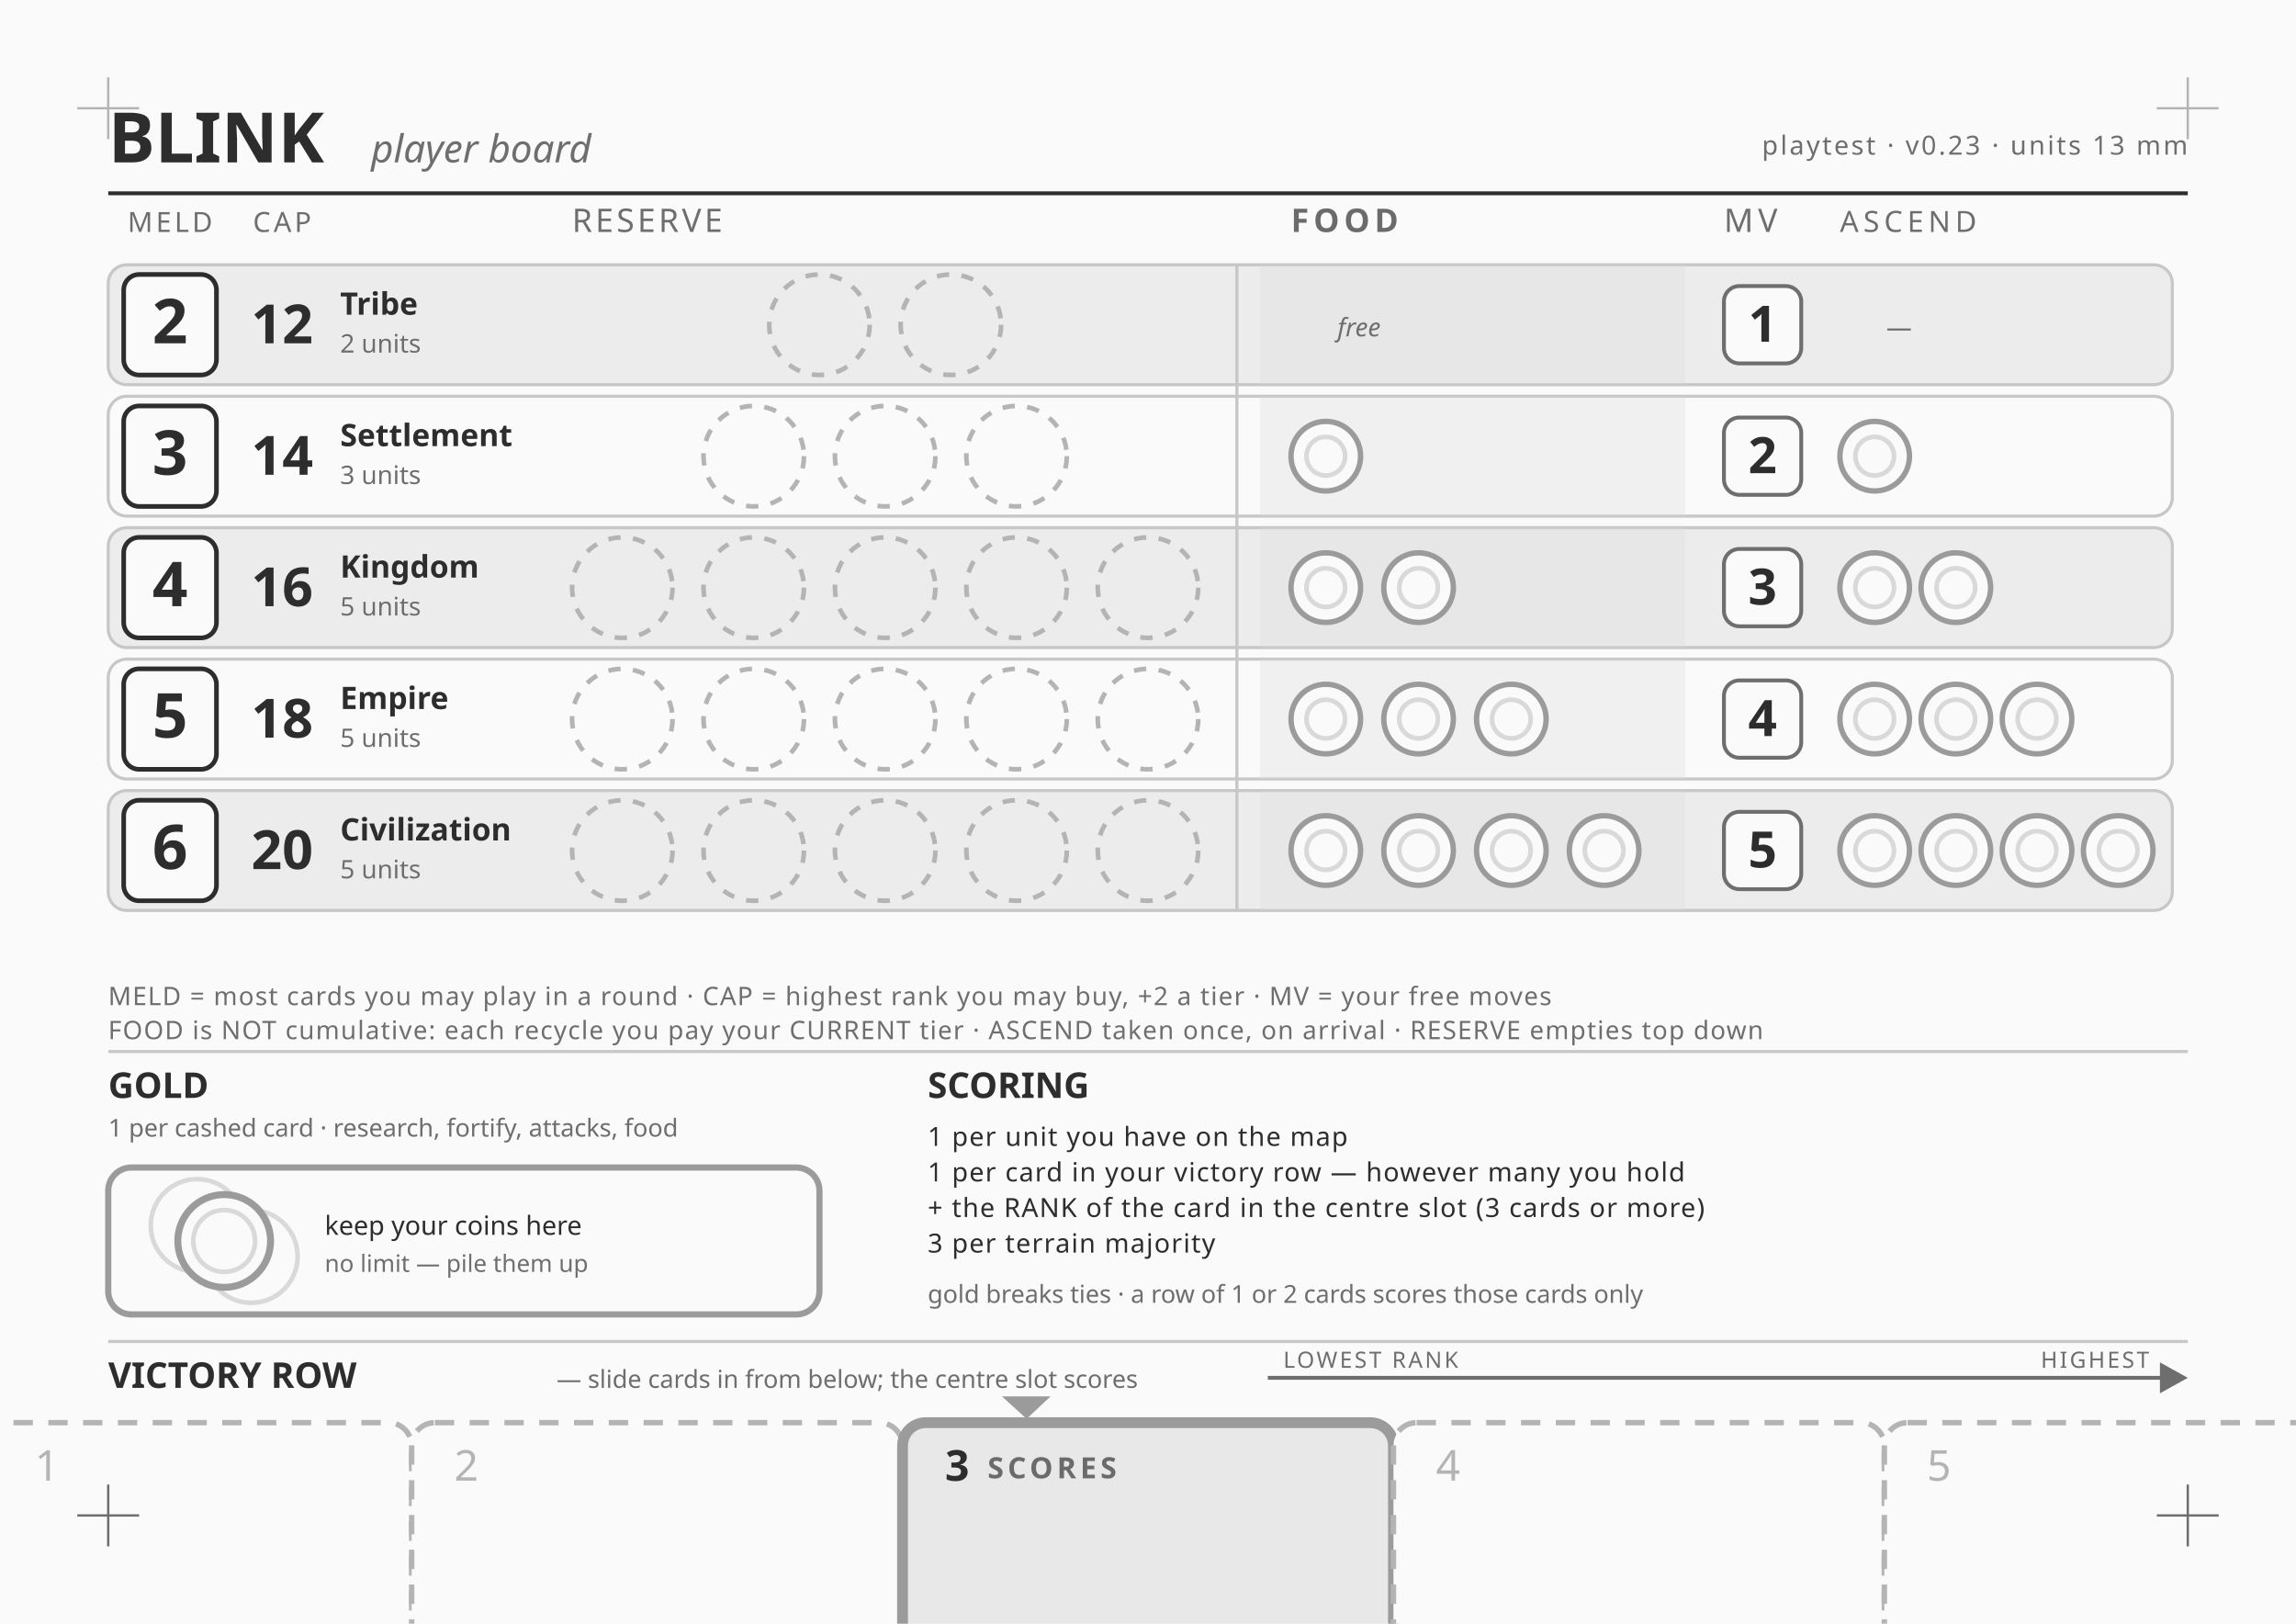
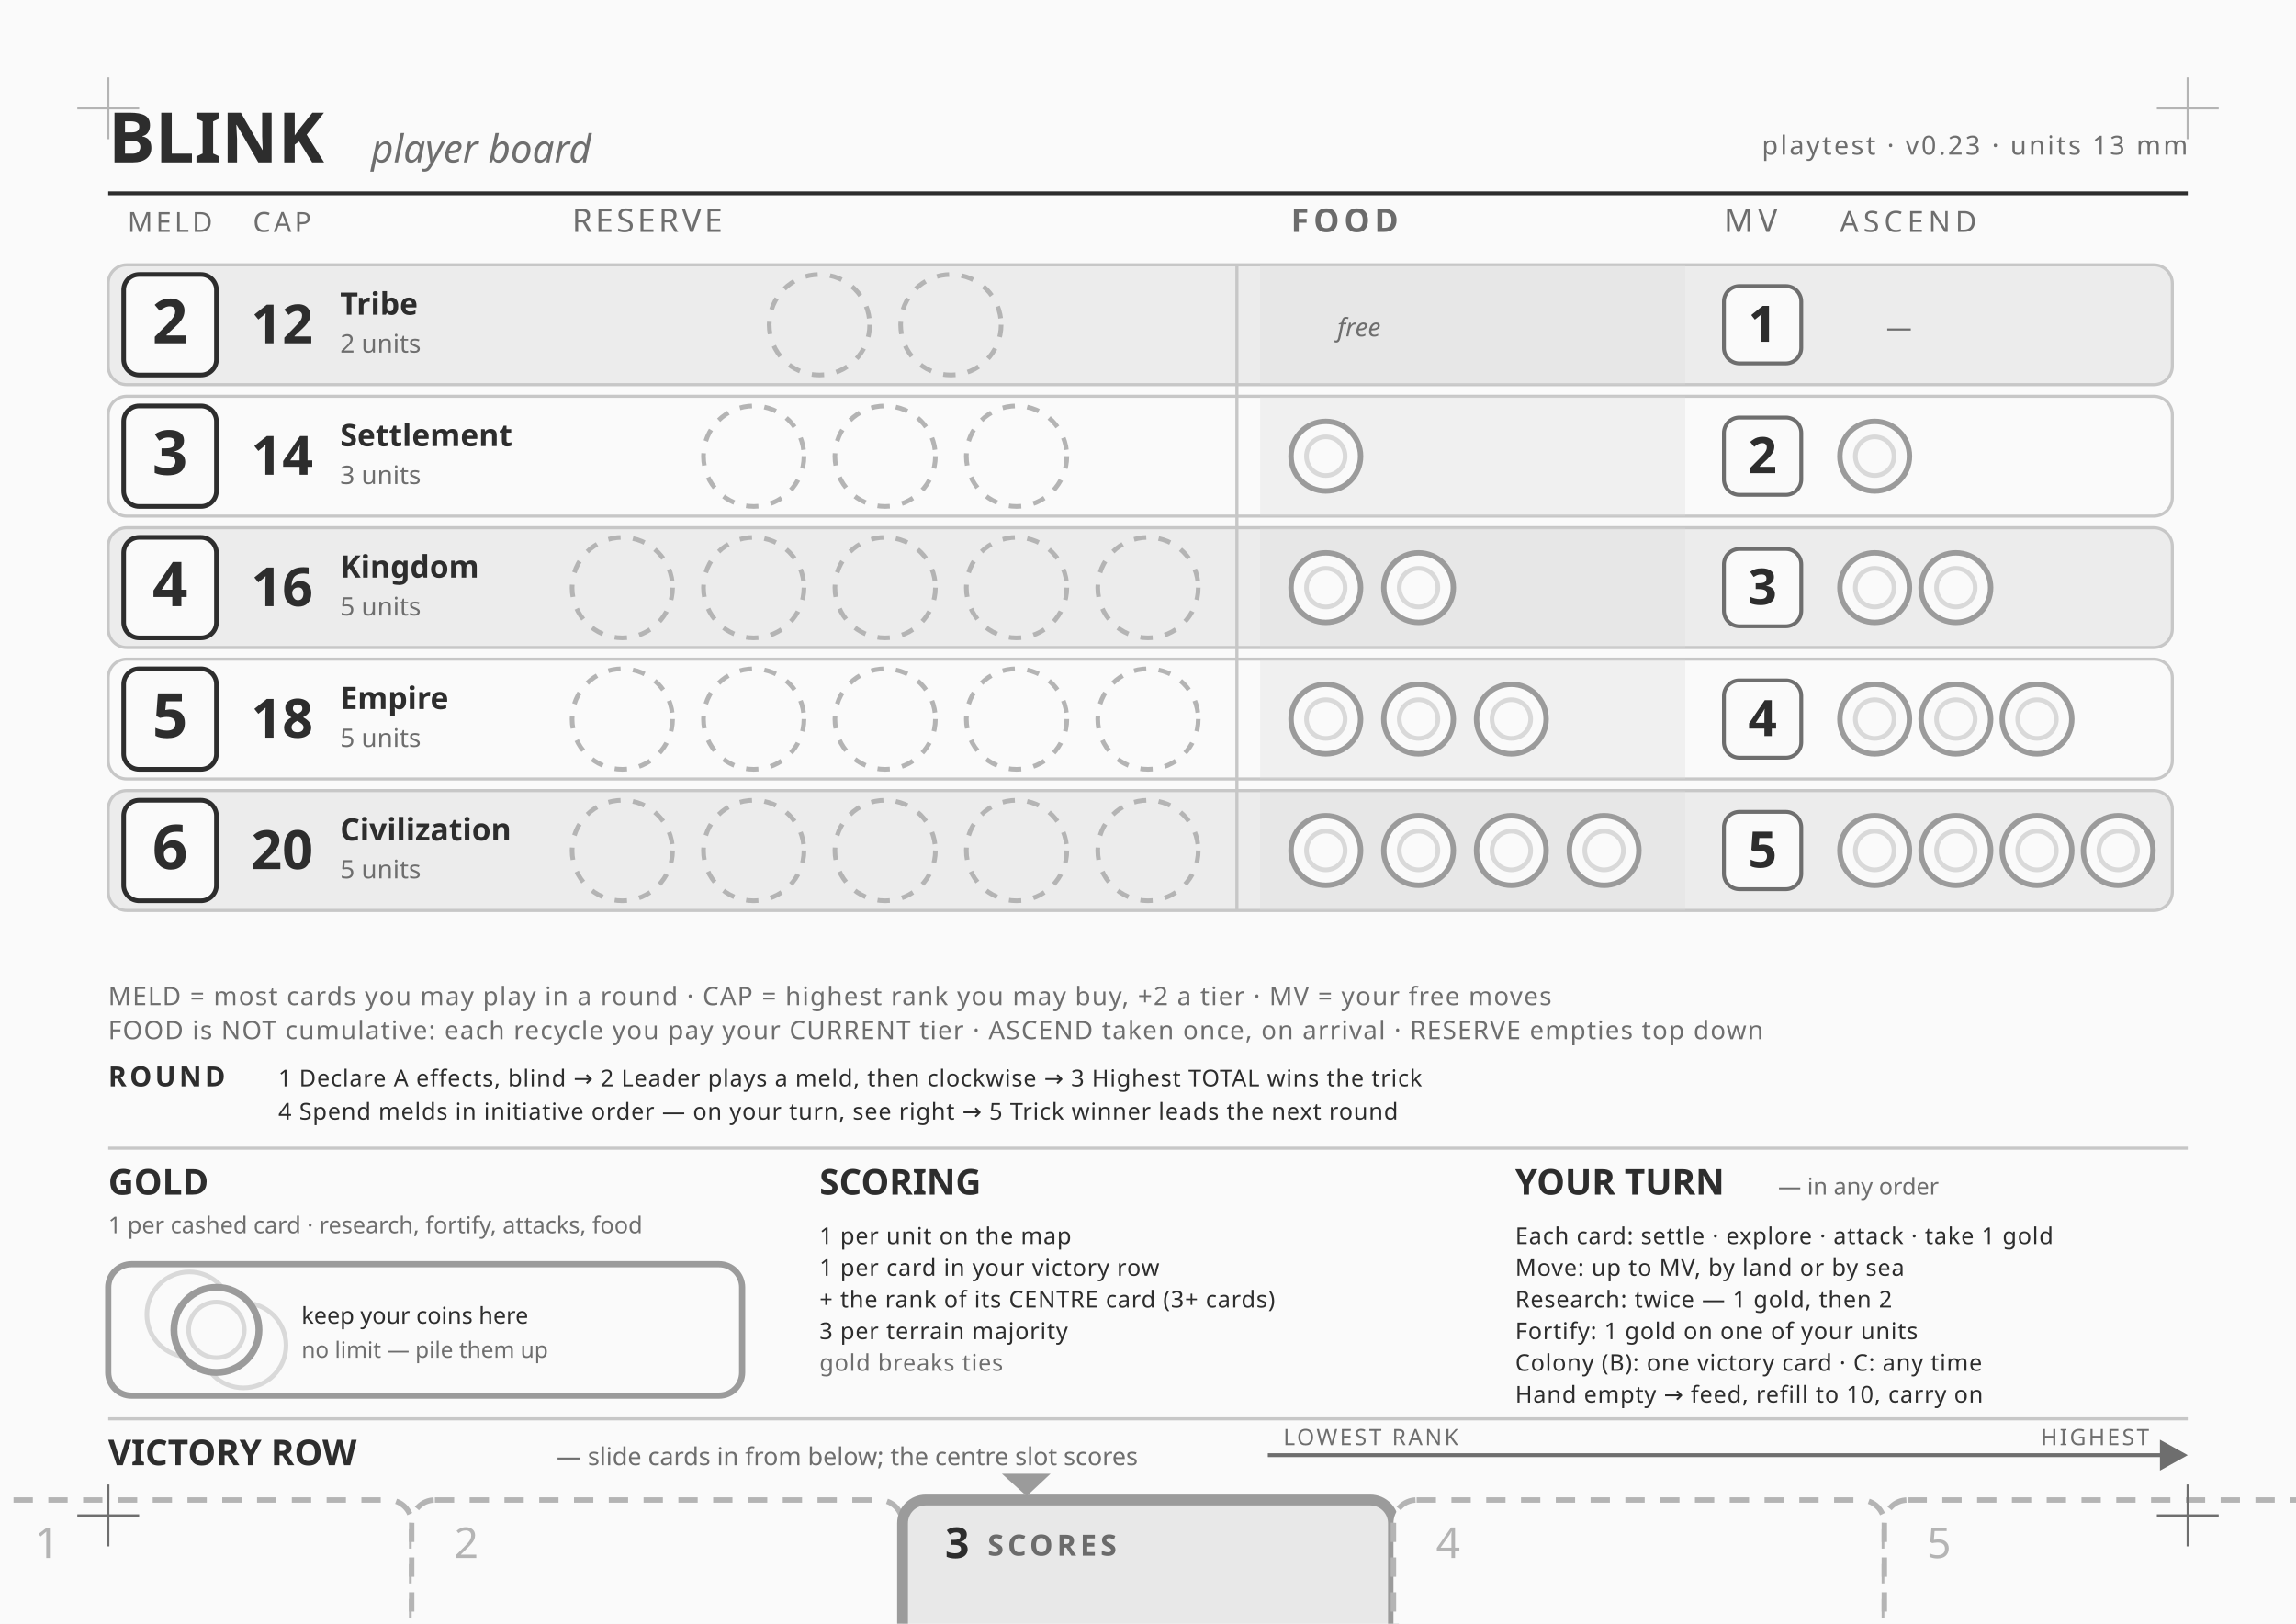
<svg xmlns="http://www.w3.org/2000/svg" width="297.0mm" height="210.0mm" viewBox="0 0 297.0 210.0">
  <defs>
    <pattern id="h-mountain" width="6" height="6" patternUnits="userSpaceOnUse">
      <rect width="6" height="6" fill="#fff" />
      <path d="M0 6 L6 0 M-1 1 L1 -1 M5 7 L7 5 M0 0 L6 6 M-1 5 L1 7 M5 -1 L7 1" stroke="#000" stroke-width=".55" />
    </pattern>
    <pattern id="h-forest" width="5" height="5" patternUnits="userSpaceOnUse">
      <rect width="5" height="5" fill="#fff" />
      <path d="M0 5 L5 0 M-1 1 L1 -1 M4 6 L6 4" stroke="#000" stroke-width=".6" />
    </pattern>
    <pattern id="h-plains" width="7" height="7" patternUnits="userSpaceOnUse">
      <rect width="7" height="7" fill="#fff" />
      <circle cx="1.6" cy="1.6" r=".65" fill="#000" />
      <circle cx="5.1" cy="5.1" r=".65" fill="#000" />
    </pattern>
    <pattern id="h-ocean" width="8" height="6" patternUnits="userSpaceOnUse">
      <rect width="8" height="6" fill="#fff" />
      <path d="M0 3 q2 -2.2 4 0 t4 0" fill="none" stroke="#000" stroke-width=".6" />
    </pattern>
  </defs>
  <rect x="0" y="0" width="297.0" height="210.0" fill="#FAFAFA" />
  <path d="M10.0 14.0 h8 M14.0 10.0 v8" stroke="#B4B4B4" stroke-width="0.3" />
  <path d="M279.0 14.0 h8 M283.0 10.0 v8" stroke="#B4B4B4" stroke-width="0.3" />
  <path d="M10.0 196.0 h8 M14.0 192.0 v8" stroke="#B4B4B4" stroke-width="0.3" />
  <path d="M279.0 196.0 h8 M283.0 192.0 v8" stroke="#B4B4B4" stroke-width="0.3" />
  <text x="14.00" y="21.00" font-family="IBM Plex Sans" font-size="9" fill="#2D2D2D" text-anchor="start" font-weight="600" letter-spacing="0" style="">BLINK</text>
  <text x="48.00" y="21.00" font-family="IBM Plex Sans" font-size="5" fill="#6E6E6E" text-anchor="start" font-weight="400" letter-spacing="0" style="font-style:italic">player board</text>
  <text x="283.00" y="20.00" font-family="IBM Plex Mono" font-size="3.4" fill="#6E6E6E" text-anchor="end" font-weight="400" letter-spacing="0.3" style="">playtest · v0.23 · units 13 mm</text>
  <line x1="14.0" y1="25.0" x2="283.0" y2="25.0" stroke="#2D2D2D" stroke-width="0.5" />
  <text x="22.00" y="30.00" font-family="IBM Plex Mono" font-size="3.6" fill="#6E6E6E" text-anchor="middle" font-weight="400" letter-spacing="0.4" style="">MELD</text>
  <text x="36.50" y="30.00" font-family="IBM Plex Mono" font-size="3.6" fill="#6E6E6E" text-anchor="middle" font-weight="400" letter-spacing="0.4" style="">CAP</text>
  <text x="74.00" y="30.00" font-family="IBM Plex Mono" font-size="4.2" fill="#6E6E6E" text-anchor="start" font-weight="400" letter-spacing="0.4" style="">RESERVE</text>
  <text x="167.00" y="30.00" font-family="IBM Plex Mono" font-size="4.2" fill="#6B6B6B" text-anchor="start" font-weight="600" letter-spacing="0.6" style="">FOOD</text>
  <text x="223.00" y="30.00" font-family="IBM Plex Mono" font-size="4.2" fill="#6E6E6E" text-anchor="start" font-weight="400" letter-spacing="0.6" style="">MV</text>
  <text x="238.00" y="30.00" font-family="IBM Plex Mono" font-size="3.8" fill="#6E6E6E" text-anchor="start" font-weight="400" letter-spacing="0.6" style="">ASCEND</text>
  <rect x="14.0" y="34.25" width="267.0" height="15.5" rx="2.4" fill="#ECECEC" stroke="#C7C7C7" stroke-width="0.4" />
  <rect x="163.0" y="34.25" width="55.0" height="15.5" fill="#D9D9D9" fill-opacity="0.3" />
  <rect x="16.0" y="35.5" width="12" height="13.0" rx="2" fill="#FAFAFA" stroke="#2D2D2D" stroke-width="0.6" />
  <text x="22.00" y="44.40" font-family="IBM Plex Sans" font-size="8" fill="#2D2D2D" text-anchor="middle" font-weight="600" letter-spacing="0" style="">2</text>
  <text x="36.50" y="44.40" font-family="IBM Plex Sans" font-size="7" fill="#2D2D2D" text-anchor="middle" font-weight="600" letter-spacing="0" style="">12</text>
  <text x="44.00" y="40.70" font-family="IBM Plex Sans" font-size="4.0" fill="#2D2D2D" text-anchor="start" font-weight="600" letter-spacing="0" style="">Tribe</text>
  <text x="44.00" y="45.60" font-family="IBM Plex Mono" font-size="3.3" fill="#6E6E6E" text-anchor="start" font-weight="400" letter-spacing="0" style="">2 units</text>
  <circle cx="106.00" cy="42.00" r="6.50" fill="none" stroke="#B4B4B4" stroke-width="0.6" stroke-dasharray="1.6 1.6" />
  <circle cx="123.00" cy="42.00" r="6.50" fill="none" stroke="#B4B4B4" stroke-width="0.6" stroke-dasharray="1.6 1.6" />
  <text x="173.00" y="43.50" font-family="IBM Plex Mono" font-size="3.3" fill="#6E6E6E" text-anchor="start" font-weight="400" letter-spacing="0" style="font-style:italic">free</text>
  <rect x="223.0" y="37.0" width="10" height="10.0" rx="2" fill="#FAFAFA" stroke="#6E6E6E" stroke-width="0.5" />
  <text x="228.00" y="44.20" font-family="IBM Plex Sans" font-size="6.5" fill="#2D2D2D" text-anchor="middle" font-weight="600" letter-spacing="0" style="">1</text>
  <text x="244.00" y="43.50" font-family="IBM Plex Mono" font-size="3.3" fill="#6E6E6E" text-anchor="start" font-weight="400" letter-spacing="0" style="">—</text>
  <rect x="14.0" y="51.25" width="267.0" height="15.5" rx="2.4" fill="#FAFAFA" stroke="#C7C7C7" stroke-width="0.4" />
  <rect x="163.0" y="51.25" width="55.0" height="15.5" fill="#D9D9D9" fill-opacity="0.3" />
  <rect x="16.0" y="52.5" width="12" height="13.0" rx="2" fill="#FAFAFA" stroke="#2D2D2D" stroke-width="0.6" />
  <text x="22.00" y="61.40" font-family="IBM Plex Sans" font-size="8" fill="#2D2D2D" text-anchor="middle" font-weight="600" letter-spacing="0" style="">3</text>
  <text x="36.50" y="61.40" font-family="IBM Plex Sans" font-size="7" fill="#2D2D2D" text-anchor="middle" font-weight="600" letter-spacing="0" style="">14</text>
  <text x="44.00" y="57.70" font-family="IBM Plex Sans" font-size="4.0" fill="#2D2D2D" text-anchor="start" font-weight="600" letter-spacing="0" style="">Settlement</text>
  <text x="44.00" y="62.60" font-family="IBM Plex Mono" font-size="3.3" fill="#6E6E6E" text-anchor="start" font-weight="400" letter-spacing="0" style="">3 units</text>
  <circle cx="97.50" cy="59.00" r="6.50" fill="none" stroke="#B4B4B4" stroke-width="0.6" stroke-dasharray="1.6 1.6" />
  <circle cx="114.50" cy="59.00" r="6.50" fill="none" stroke="#B4B4B4" stroke-width="0.6" stroke-dasharray="1.6 1.6" />
  <circle cx="131.50" cy="59.00" r="6.50" fill="none" stroke="#B4B4B4" stroke-width="0.6" stroke-dasharray="1.6 1.6" />
  <circle cx="171.50" cy="59.00" r="4.50" fill="#FAFAFA" stroke="#9B9B9B" stroke-width="0.7" />
  <circle cx="171.50" cy="59.00" r="2.50" fill="none" stroke="#D9D9D9" stroke-width="0.6" />
  <rect x="223.0" y="54.0" width="10" height="10.0" rx="2" fill="#FAFAFA" stroke="#6E6E6E" stroke-width="0.5" />
  <text x="228.00" y="61.20" font-family="IBM Plex Sans" font-size="6.5" fill="#2D2D2D" text-anchor="middle" font-weight="600" letter-spacing="0" style="">2</text>
  <circle cx="242.50" cy="59.00" r="4.50" fill="#FAFAFA" stroke="#9B9B9B" stroke-width="0.7" />
  <circle cx="242.50" cy="59.00" r="2.50" fill="none" stroke="#D9D9D9" stroke-width="0.6" />
  <rect x="14.0" y="68.25" width="267.0" height="15.5" rx="2.4" fill="#ECECEC" stroke="#C7C7C7" stroke-width="0.4" />
  <rect x="163.0" y="68.25" width="55.0" height="15.5" fill="#D9D9D9" fill-opacity="0.3" />
  <rect x="16.0" y="69.5" width="12" height="13.0" rx="2" fill="#FAFAFA" stroke="#2D2D2D" stroke-width="0.6" />
  <text x="22.00" y="78.40" font-family="IBM Plex Sans" font-size="8" fill="#2D2D2D" text-anchor="middle" font-weight="600" letter-spacing="0" style="">4</text>
  <text x="36.50" y="78.40" font-family="IBM Plex Sans" font-size="7" fill="#2D2D2D" text-anchor="middle" font-weight="600" letter-spacing="0" style="">16</text>
  <text x="44.00" y="74.70" font-family="IBM Plex Sans" font-size="4.0" fill="#2D2D2D" text-anchor="start" font-weight="600" letter-spacing="0" style="">Kingdom</text>
  <text x="44.00" y="79.60" font-family="IBM Plex Mono" font-size="3.3" fill="#6E6E6E" text-anchor="start" font-weight="400" letter-spacing="0" style="">5 units</text>
  <circle cx="80.50" cy="76.00" r="6.50" fill="none" stroke="#B4B4B4" stroke-width="0.6" stroke-dasharray="1.6 1.6" />
  <circle cx="97.50" cy="76.00" r="6.50" fill="none" stroke="#B4B4B4" stroke-width="0.6" stroke-dasharray="1.6 1.6" />
  <circle cx="114.50" cy="76.00" r="6.50" fill="none" stroke="#B4B4B4" stroke-width="0.6" stroke-dasharray="1.6 1.6" />
  <circle cx="131.50" cy="76.00" r="6.50" fill="none" stroke="#B4B4B4" stroke-width="0.6" stroke-dasharray="1.6 1.6" />
  <circle cx="148.50" cy="76.00" r="6.50" fill="none" stroke="#B4B4B4" stroke-width="0.6" stroke-dasharray="1.6 1.6" />
  <circle cx="171.50" cy="76.00" r="4.50" fill="#FAFAFA" stroke="#9B9B9B" stroke-width="0.7" />
  <circle cx="171.50" cy="76.00" r="2.50" fill="none" stroke="#D9D9D9" stroke-width="0.6" />
  <circle cx="183.50" cy="76.00" r="4.50" fill="#FAFAFA" stroke="#9B9B9B" stroke-width="0.7" />
  <circle cx="183.50" cy="76.00" r="2.50" fill="none" stroke="#D9D9D9" stroke-width="0.6" />
  <rect x="223.0" y="71.0" width="10" height="10.0" rx="2" fill="#FAFAFA" stroke="#6E6E6E" stroke-width="0.5" />
  <text x="228.00" y="78.20" font-family="IBM Plex Sans" font-size="6.5" fill="#2D2D2D" text-anchor="middle" font-weight="600" letter-spacing="0" style="">3</text>
  <circle cx="242.50" cy="76.00" r="4.50" fill="#FAFAFA" stroke="#9B9B9B" stroke-width="0.7" />
  <circle cx="242.50" cy="76.00" r="2.50" fill="none" stroke="#D9D9D9" stroke-width="0.6" />
  <circle cx="253.00" cy="76.00" r="4.50" fill="#FAFAFA" stroke="#9B9B9B" stroke-width="0.7" />
  <circle cx="253.00" cy="76.00" r="2.50" fill="none" stroke="#D9D9D9" stroke-width="0.6" />
  <rect x="14.0" y="85.25" width="267.0" height="15.5" rx="2.4" fill="#FAFAFA" stroke="#C7C7C7" stroke-width="0.4" />
  <rect x="163.0" y="85.25" width="55.0" height="15.5" fill="#D9D9D9" fill-opacity="0.3" />
  <rect x="16.0" y="86.5" width="12" height="13.0" rx="2" fill="#FAFAFA" stroke="#2D2D2D" stroke-width="0.6" />
  <text x="22.00" y="95.40" font-family="IBM Plex Sans" font-size="8" fill="#2D2D2D" text-anchor="middle" font-weight="600" letter-spacing="0" style="">5</text>
  <text x="36.50" y="95.40" font-family="IBM Plex Sans" font-size="7" fill="#2D2D2D" text-anchor="middle" font-weight="600" letter-spacing="0" style="">18</text>
  <text x="44.00" y="91.70" font-family="IBM Plex Sans" font-size="4.0" fill="#2D2D2D" text-anchor="start" font-weight="600" letter-spacing="0" style="">Empire</text>
  <text x="44.00" y="96.60" font-family="IBM Plex Mono" font-size="3.3" fill="#6E6E6E" text-anchor="start" font-weight="400" letter-spacing="0" style="">5 units</text>
  <circle cx="80.50" cy="93.00" r="6.50" fill="none" stroke="#B4B4B4" stroke-width="0.6" stroke-dasharray="1.6 1.6" />
  <circle cx="97.50" cy="93.00" r="6.50" fill="none" stroke="#B4B4B4" stroke-width="0.6" stroke-dasharray="1.6 1.6" />
  <circle cx="114.50" cy="93.00" r="6.50" fill="none" stroke="#B4B4B4" stroke-width="0.6" stroke-dasharray="1.6 1.6" />
  <circle cx="131.50" cy="93.00" r="6.50" fill="none" stroke="#B4B4B4" stroke-width="0.6" stroke-dasharray="1.6 1.6" />
  <circle cx="148.50" cy="93.00" r="6.50" fill="none" stroke="#B4B4B4" stroke-width="0.6" stroke-dasharray="1.6 1.6" />
  <circle cx="171.50" cy="93.00" r="4.50" fill="#FAFAFA" stroke="#9B9B9B" stroke-width="0.7" />
  <circle cx="171.50" cy="93.00" r="2.50" fill="none" stroke="#D9D9D9" stroke-width="0.6" />
  <circle cx="183.50" cy="93.00" r="4.50" fill="#FAFAFA" stroke="#9B9B9B" stroke-width="0.7" />
  <circle cx="183.50" cy="93.00" r="2.50" fill="none" stroke="#D9D9D9" stroke-width="0.6" />
  <circle cx="195.50" cy="93.00" r="4.50" fill="#FAFAFA" stroke="#9B9B9B" stroke-width="0.7" />
  <circle cx="195.50" cy="93.00" r="2.50" fill="none" stroke="#D9D9D9" stroke-width="0.6" />
  <rect x="223.0" y="88.0" width="10" height="10.0" rx="2" fill="#FAFAFA" stroke="#6E6E6E" stroke-width="0.5" />
  <text x="228.00" y="95.20" font-family="IBM Plex Sans" font-size="6.5" fill="#2D2D2D" text-anchor="middle" font-weight="600" letter-spacing="0" style="">4</text>
  <circle cx="242.50" cy="93.00" r="4.50" fill="#FAFAFA" stroke="#9B9B9B" stroke-width="0.7" />
  <circle cx="242.50" cy="93.00" r="2.50" fill="none" stroke="#D9D9D9" stroke-width="0.6" />
  <circle cx="253.00" cy="93.00" r="4.50" fill="#FAFAFA" stroke="#9B9B9B" stroke-width="0.7" />
  <circle cx="253.00" cy="93.00" r="2.50" fill="none" stroke="#D9D9D9" stroke-width="0.6" />
  <circle cx="263.50" cy="93.00" r="4.50" fill="#FAFAFA" stroke="#9B9B9B" stroke-width="0.7" />
  <circle cx="263.50" cy="93.00" r="2.50" fill="none" stroke="#D9D9D9" stroke-width="0.6" />
  <rect x="14.0" y="102.25" width="267.0" height="15.5" rx="2.4" fill="#ECECEC" stroke="#C7C7C7" stroke-width="0.4" />
  <rect x="163.0" y="102.25" width="55.0" height="15.5" fill="#D9D9D9" fill-opacity="0.3" />
  <rect x="16.0" y="103.5" width="12" height="13.0" rx="2" fill="#FAFAFA" stroke="#2D2D2D" stroke-width="0.6" />
  <text x="22.00" y="112.40" font-family="IBM Plex Sans" font-size="8" fill="#2D2D2D" text-anchor="middle" font-weight="600" letter-spacing="0" style="">6</text>
  <text x="36.50" y="112.40" font-family="IBM Plex Sans" font-size="7" fill="#2D2D2D" text-anchor="middle" font-weight="600" letter-spacing="0" style="">20</text>
  <text x="44.00" y="108.70" font-family="IBM Plex Sans" font-size="4.0" fill="#2D2D2D" text-anchor="start" font-weight="600" letter-spacing="0" style="">Civilization</text>
  <text x="44.00" y="113.60" font-family="IBM Plex Mono" font-size="3.3" fill="#6E6E6E" text-anchor="start" font-weight="400" letter-spacing="0" style="">5 units</text>
  <circle cx="80.50" cy="110.00" r="6.50" fill="none" stroke="#B4B4B4" stroke-width="0.6" stroke-dasharray="1.6 1.6" />
  <circle cx="97.50" cy="110.00" r="6.50" fill="none" stroke="#B4B4B4" stroke-width="0.6" stroke-dasharray="1.6 1.6" />
  <circle cx="114.50" cy="110.00" r="6.50" fill="none" stroke="#B4B4B4" stroke-width="0.6" stroke-dasharray="1.6 1.6" />
  <circle cx="131.50" cy="110.00" r="6.50" fill="none" stroke="#B4B4B4" stroke-width="0.6" stroke-dasharray="1.6 1.6" />
  <circle cx="148.50" cy="110.00" r="6.50" fill="none" stroke="#B4B4B4" stroke-width="0.6" stroke-dasharray="1.6 1.6" />
  <circle cx="171.50" cy="110.00" r="4.50" fill="#FAFAFA" stroke="#9B9B9B" stroke-width="0.7" />
  <circle cx="171.50" cy="110.00" r="2.50" fill="none" stroke="#D9D9D9" stroke-width="0.6" />
  <circle cx="183.50" cy="110.00" r="4.50" fill="#FAFAFA" stroke="#9B9B9B" stroke-width="0.7" />
  <circle cx="183.50" cy="110.00" r="2.50" fill="none" stroke="#D9D9D9" stroke-width="0.6" />
  <circle cx="195.50" cy="110.00" r="4.50" fill="#FAFAFA" stroke="#9B9B9B" stroke-width="0.7" />
  <circle cx="195.50" cy="110.00" r="2.50" fill="none" stroke="#D9D9D9" stroke-width="0.6" />
  <circle cx="207.50" cy="110.00" r="4.50" fill="#FAFAFA" stroke="#9B9B9B" stroke-width="0.7" />
  <circle cx="207.50" cy="110.00" r="2.50" fill="none" stroke="#D9D9D9" stroke-width="0.6" />
  <rect x="223.0" y="105.0" width="10" height="10.0" rx="2" fill="#FAFAFA" stroke="#6E6E6E" stroke-width="0.5" />
  <text x="228.00" y="112.20" font-family="IBM Plex Sans" font-size="6.5" fill="#2D2D2D" text-anchor="middle" font-weight="600" letter-spacing="0" style="">5</text>
  <circle cx="242.50" cy="110.00" r="4.50" fill="#FAFAFA" stroke="#9B9B9B" stroke-width="0.7" />
  <circle cx="242.50" cy="110.00" r="2.50" fill="none" stroke="#D9D9D9" stroke-width="0.6" />
  <circle cx="253.00" cy="110.00" r="4.50" fill="#FAFAFA" stroke="#9B9B9B" stroke-width="0.7" />
  <circle cx="253.00" cy="110.00" r="2.50" fill="none" stroke="#D9D9D9" stroke-width="0.6" />
  <circle cx="263.50" cy="110.00" r="4.50" fill="#FAFAFA" stroke="#9B9B9B" stroke-width="0.7" />
  <circle cx="263.50" cy="110.00" r="2.50" fill="none" stroke="#D9D9D9" stroke-width="0.6" />
  <circle cx="274.00" cy="110.00" r="4.50" fill="#FAFAFA" stroke="#9B9B9B" stroke-width="0.7" />
  <circle cx="274.00" cy="110.00" r="2.50" fill="none" stroke="#D9D9D9" stroke-width="0.6" />
  <line x1="160.0" y1="34.25" x2="160.0" y2="117.75" stroke="#C7C7C7" stroke-width="0.4" />
  <text x="14.00" y="130.00" font-family="IBM Plex Mono" font-size="3.3" fill="#6E6E6E" text-anchor="start" font-weight="400" letter-spacing="0.15" style="">MELD = most cards you may play in a round · CAP = highest rank you may buy, +2 a tier · MV = your free moves</text>
  <text x="14.00" y="134.40" font-family="IBM Plex Mono" font-size="3.3" fill="#6E6E6E" text-anchor="start" font-weight="400" letter-spacing="0.15" style="">FOOD is NOT cumulative: each recycle you pay your CURRENT tier · ASCEND taken once, on arrival · RESERVE empties top down</text>
-   <line x1="14.0" y1="136.0" x2="283.0" y2="136.0" stroke="#C7C7C7" stroke-width="0.4" />
-   <text x="14.00" y="142.00" font-family="IBM Plex Sans" font-size="4.6" fill="#2D2D2D" text-anchor="start" font-weight="600" letter-spacing="0" style="">GOLD</text>
-   <text x="14.00" y="147.00" font-family="IBM Plex Mono" font-size="3.2" fill="#6E6E6E" text-anchor="start" font-weight="400" letter-spacing="0" style="">1 per cashed card · research, fortify, attacks, food</text>
-   <rect x="14.0" y="151.0" width="92" height="19" rx="3" fill="#FAFAFA" stroke="#9B9B9B" stroke-width="0.8" />
-   <circle cx="25.50" cy="158.50" r="6" fill="#FAFAFA" stroke="#D9D9D9" stroke-width="0.6" />
-   <circle cx="32.50" cy="162.50" r="6" fill="#FAFAFA" stroke="#D9D9D9" stroke-width="0.6" />
-   <circle cx="29.00" cy="160.50" r="6" fill="#FAFAFA" stroke="#9B9B9B" stroke-width="0.9" />
-   <circle cx="29.00" cy="160.50" r="4" fill="none" stroke="#D9D9D9" stroke-width="0.6" />
-   <text x="42.00" y="159.70" font-family="IBM Plex Mono" font-size="3.4" fill="#2D2D2D" text-anchor="start" font-weight="400" letter-spacing="0" style="">keep your coins here</text>
-   <text x="42.00" y="164.50" font-family="IBM Plex Mono" font-size="3.1" fill="#6E6E6E" text-anchor="start" font-weight="400" letter-spacing="0" style="">no limit — pile them up</text>
-   <text x="120.00" y="142.00" font-family="IBM Plex Sans" font-size="4.6" fill="#2D2D2D" text-anchor="start" font-weight="600" letter-spacing="0" style="">SCORING</text>
-   <text x="120.00" y="148.20" font-family="IBM Plex Mono" font-size="3.4" fill="#2D2D2D" text-anchor="start" font-weight="400" letter-spacing="0.15" style="">1  per unit you have on the map</text>
-   <text x="120.00" y="152.80" font-family="IBM Plex Mono" font-size="3.4" fill="#2D2D2D" text-anchor="start" font-weight="400" letter-spacing="0.15" style="">1  per card in your victory row — however many you hold</text>
-   <text x="120.00" y="157.40" font-family="IBM Plex Mono" font-size="3.4" fill="#2D2D2D" text-anchor="start" font-weight="400" letter-spacing="0.15" style="">+  the RANK of the card in the centre slot (3 cards or more)</text>
-   <text x="120.00" y="162.00" font-family="IBM Plex Mono" font-size="3.4" fill="#2D2D2D" text-anchor="start" font-weight="400" letter-spacing="0.15" style="">3  per terrain majority</text>
-   <text x="120.00" y="168.50" font-family="IBM Plex Mono" font-size="3.2" fill="#6E6E6E" text-anchor="start" font-weight="400" letter-spacing="0" style="">gold breaks ties · a row of 1 or 2 cards scores those cards only</text>
-   <text x="14.00" y="179.50" font-family="IBM Plex Sans" font-size="4.6" fill="#2D2D2D" text-anchor="start" font-weight="600" letter-spacing="0" style="">VICTORY ROW</text>
-   <text x="72.00" y="179.50" font-family="IBM Plex Mono" font-size="3.2" fill="#6E6E6E" text-anchor="start" font-weight="400" letter-spacing="0" style="">— slide cards in from below; the centre slot scores</text>
-   <line x1="164.0" y1="178.2" x2="279.6" y2="178.2" stroke="#6E6E6E" stroke-width="0.5" />
-   <path d="M279.4 176.2 L283.0 178.2 L279.4 180.2 Z" fill="#6E6E6E" />
-   <text x="166.00" y="176.90" font-family="IBM Plex Mono" font-size="2.9" fill="#6E6E6E" text-anchor="start" font-weight="400" letter-spacing="0.3" style="">LOWEST RANK</text>
-   <text x="278.00" y="176.90" font-family="IBM Plex Mono" font-size="2.9" fill="#6E6E6E" text-anchor="end" font-weight="400" letter-spacing="0.3" style="">HIGHEST</text>
+   <text x="14.00" y="140.50" font-family="IBM Plex Mono" font-size="3.6" fill="#2D2D2D" text-anchor="start" font-weight="600" letter-spacing="0.4" style="">ROUND</text>
+   <text x="36.00" y="140.50" font-family="IBM Plex Mono" font-size="3.0" fill="#2D2D2D" text-anchor="start" font-weight="400" letter-spacing="0.1" style="">1  Declare A effects, blind   →   2  Leader plays a meld, then clockwise   →   3  Highest TOTAL wins the trick</text>
+   <text x="36.00" y="144.80" font-family="IBM Plex Mono" font-size="3.0" fill="#2D2D2D" text-anchor="start" font-weight="400" letter-spacing="0.1" style="">4  Spend melds in initiative order — on your turn, see right   →   5  Trick winner leads the next round</text>
+   <line x1="14.0" y1="148.5" x2="283.0" y2="148.5" stroke="#C7C7C7" stroke-width="0.4" />
+   <text x="14.00" y="154.50" font-family="IBM Plex Sans" font-size="4.6" fill="#2D2D2D" text-anchor="start" font-weight="600" letter-spacing="0" style="">GOLD</text>
+   <text x="14.00" y="159.50" font-family="IBM Plex Mono" font-size="3.0" fill="#6E6E6E" text-anchor="start" font-weight="400" letter-spacing="0" style="">1 per cashed card · research, fortify, attacks, food</text>
+   <rect x="14.0" y="163.5" width="82" height="17" rx="3" fill="#FAFAFA" stroke="#9B9B9B" stroke-width="0.8" />
+   <circle cx="24.50" cy="170.00" r="5.5" fill="#FAFAFA" stroke="#D9D9D9" stroke-width="0.6" />
+   <circle cx="31.50" cy="174.00" r="5.5" fill="#FAFAFA" stroke="#D9D9D9" stroke-width="0.6" />
+   <circle cx="28.00" cy="172.00" r="5.5" fill="#FAFAFA" stroke="#9B9B9B" stroke-width="0.9" />
+   <circle cx="28.00" cy="172.00" r="3.6" fill="none" stroke="#D9D9D9" stroke-width="0.6" />
+   <text x="39.00" y="171.20" font-family="IBM Plex Mono" font-size="3.0" fill="#2D2D2D" text-anchor="start" font-weight="400" letter-spacing="0" style="">keep your coins here</text>
+   <text x="39.00" y="175.60" font-family="IBM Plex Mono" font-size="2.9" fill="#6E6E6E" text-anchor="start" font-weight="400" letter-spacing="0" style="">no limit — pile them up</text>
+   <text x="106.00" y="154.50" font-family="IBM Plex Sans" font-size="4.6" fill="#2D2D2D" text-anchor="start" font-weight="600" letter-spacing="0" style="">SCORING</text>
+   <text x="106.00" y="160.90" font-family="IBM Plex Mono" font-size="3.0" fill="#2D2D2D" text-anchor="start" font-weight="400" letter-spacing="0.1" style="">1  per unit on the map</text>
+   <text x="106.00" y="165.00" font-family="IBM Plex Mono" font-size="3.0" fill="#2D2D2D" text-anchor="start" font-weight="400" letter-spacing="0.1" style="">1  per card in your victory row</text>
+   <text x="106.00" y="169.10" font-family="IBM Plex Mono" font-size="3.0" fill="#2D2D2D" text-anchor="start" font-weight="400" letter-spacing="0.1" style="">+  the rank of its CENTRE card (3+ cards)</text>
+   <text x="106.00" y="173.20" font-family="IBM Plex Mono" font-size="3.0" fill="#2D2D2D" text-anchor="start" font-weight="400" letter-spacing="0.1" style="">3  per terrain majority</text>
+   <text x="106.00" y="177.30" font-family="IBM Plex Mono" font-size="3.0" fill="#6E6E6E" text-anchor="start" font-weight="400" letter-spacing="0.1" style="">gold breaks ties</text>
+   <text x="196.00" y="154.50" font-family="IBM Plex Sans" font-size="4.6" fill="#2D2D2D" text-anchor="start" font-weight="600" letter-spacing="0" style="">YOUR TURN</text>
+   <text x="230.00" y="154.50" font-family="IBM Plex Mono" font-size="3.0" fill="#6E6E6E" text-anchor="start" font-weight="400" letter-spacing="0" style="">— in any order</text>
+   <text x="196.00" y="160.90" font-family="IBM Plex Mono" font-size="3.0" fill="#2D2D2D" text-anchor="start" font-weight="400" letter-spacing="0.1" style="">Each card: settle · explore · attack · take 1 gold</text>
+   <text x="196.00" y="165.00" font-family="IBM Plex Mono" font-size="3.0" fill="#2D2D2D" text-anchor="start" font-weight="400" letter-spacing="0.1" style="">Move: up to MV, by land or by sea</text>
+   <text x="196.00" y="169.10" font-family="IBM Plex Mono" font-size="3.0" fill="#2D2D2D" text-anchor="start" font-weight="400" letter-spacing="0.1" style="">Research: twice — 1 gold, then 2</text>
+   <text x="196.00" y="173.20" font-family="IBM Plex Mono" font-size="3.0" fill="#2D2D2D" text-anchor="start" font-weight="400" letter-spacing="0.1" style="">Fortify: 1 gold on one of your units</text>
+   <text x="196.00" y="177.30" font-family="IBM Plex Mono" font-size="3.0" fill="#2D2D2D" text-anchor="start" font-weight="400" letter-spacing="0.1" style="">Colony (B): one victory card · C: any time</text>
+   <text x="196.00" y="181.40" font-family="IBM Plex Mono" font-size="3.0" fill="#2D2D2D" text-anchor="start" font-weight="400" letter-spacing="0.1" style="">Hand empty → feed, refill to 10, carry on</text>
+   <text x="14.00" y="189.50" font-family="IBM Plex Sans" font-size="4.6" fill="#2D2D2D" text-anchor="start" font-weight="600" letter-spacing="0" style="">VICTORY ROW</text>
+   <text x="72.00" y="189.50" font-family="IBM Plex Mono" font-size="3.2" fill="#6E6E6E" text-anchor="start" font-weight="400" letter-spacing="0" style="">— slide cards in from below; the centre slot scores</text>
+   <line x1="164.0" y1="188.2" x2="279.6" y2="188.2" stroke="#6E6E6E" stroke-width="0.5" />
+   <path d="M279.4 186.2 L283.0 188.2 L279.4 190.2 Z" fill="#6E6E6E" />
+   <text x="166.00" y="186.90" font-family="IBM Plex Mono" font-size="2.9" fill="#6E6E6E" text-anchor="start" font-weight="400" letter-spacing="0.3" style="">LOWEST RANK</text>
+   <text x="278.00" y="186.90" font-family="IBM Plex Mono" font-size="2.9" fill="#6E6E6E" text-anchor="end" font-weight="400" letter-spacing="0.3" style="">HIGHEST</text>
  <clipPath id="sheet">
    <rect x="0" y="0" width="297.0" height="210.0" />
  </clipPath>
  <g clip-path="url(#sheet)">
-     <rect x="-10.25" y="184.0" width="63.5" height="88.9" rx="3" fill="#FAFAFA" stroke="#B4B4B4" stroke-width="0.7" stroke-dasharray="2.5 2" />
-     <text x="4.50" y="191.50" font-family="IBM Plex Sans" font-size="5.5" fill="#B4B4B4" text-anchor="start" font-weight="400" letter-spacing="0" style="">1</text>
-     <rect x="53.25" y="184.0" width="63.5" height="88.9" rx="3" fill="#FAFAFA" stroke="#B4B4B4" stroke-width="0.7" stroke-dasharray="2.5 2" />
-     <text x="58.75" y="191.50" font-family="IBM Plex Sans" font-size="5.5" fill="#B4B4B4" text-anchor="start" font-weight="400" letter-spacing="0" style="">2</text>
-     <rect x="116.75" y="184.0" width="63.5" height="88.9" rx="3" fill="#D9D9D9" fill-opacity="0.55" stroke="#9B9B9B" stroke-width="1.4" />
-     <text x="122.25" y="191.50" font-family="IBM Plex Sans" font-size="5.5" fill="#2D2D2D" text-anchor="start" font-weight="600" letter-spacing="0" style="">3</text>
-     <rect x="180.25" y="184.0" width="63.5" height="88.9" rx="3" fill="#FAFAFA" stroke="#B4B4B4" stroke-width="0.7" stroke-dasharray="2.5 2" />
-     <text x="185.75" y="191.50" font-family="IBM Plex Sans" font-size="5.5" fill="#B4B4B4" text-anchor="start" font-weight="400" letter-spacing="0" style="">4</text>
-     <rect x="243.75" y="184.0" width="63.5" height="88.9" rx="3" fill="#FAFAFA" stroke="#B4B4B4" stroke-width="0.7" stroke-dasharray="2.5 2" />
-     <text x="249.25" y="191.50" font-family="IBM Plex Sans" font-size="5.5" fill="#B4B4B4" text-anchor="start" font-weight="400" letter-spacing="0" style="">5</text>
-     <text x="127.75" y="191.20" font-family="IBM Plex Mono" font-size="3.8" fill="#6B6B6B" text-anchor="start" font-weight="600" letter-spacing="0.5" style="">SCORES</text>
-     <path d="M129.6 180.6 L132.8 183.5 L135.9 180.6 Z" fill="#9B9B9B" />
+     <rect x="-10.25" y="194.0" width="63.5" height="88.9" rx="3" fill="#FAFAFA" stroke="#B4B4B4" stroke-width="0.7" stroke-dasharray="2.5 2" />
+     <text x="4.50" y="201.50" font-family="IBM Plex Sans" font-size="5.5" fill="#B4B4B4" text-anchor="start" font-weight="400" letter-spacing="0" style="">1</text>
+     <rect x="53.25" y="194.0" width="63.5" height="88.9" rx="3" fill="#FAFAFA" stroke="#B4B4B4" stroke-width="0.7" stroke-dasharray="2.5 2" />
+     <text x="58.75" y="201.50" font-family="IBM Plex Sans" font-size="5.5" fill="#B4B4B4" text-anchor="start" font-weight="400" letter-spacing="0" style="">2</text>
+     <rect x="116.75" y="194.0" width="63.5" height="88.9" rx="3" fill="#D9D9D9" fill-opacity="0.55" stroke="#9B9B9B" stroke-width="1.4" />
+     <text x="122.25" y="201.50" font-family="IBM Plex Sans" font-size="5.5" fill="#2D2D2D" text-anchor="start" font-weight="600" letter-spacing="0" style="">3</text>
+     <rect x="180.25" y="194.0" width="63.5" height="88.9" rx="3" fill="#FAFAFA" stroke="#B4B4B4" stroke-width="0.7" stroke-dasharray="2.5 2" />
+     <text x="185.75" y="201.50" font-family="IBM Plex Sans" font-size="5.5" fill="#B4B4B4" text-anchor="start" font-weight="400" letter-spacing="0" style="">4</text>
+     <rect x="243.75" y="194.0" width="63.5" height="88.9" rx="3" fill="#FAFAFA" stroke="#B4B4B4" stroke-width="0.7" stroke-dasharray="2.5 2" />
+     <text x="249.25" y="201.50" font-family="IBM Plex Sans" font-size="5.5" fill="#B4B4B4" text-anchor="start" font-weight="400" letter-spacing="0" style="">5</text>
+     <text x="127.75" y="201.20" font-family="IBM Plex Mono" font-size="3.8" fill="#6B6B6B" text-anchor="start" font-weight="600" letter-spacing="0.5" style="">SCORES</text>
+     <path d="M129.6 190.6 L132.8 193.5 L135.9 190.6 Z" fill="#9B9B9B" />
  </g>
  <path d="M10.0 196.0 h8 M14.0 192.0 v8" stroke="#6E6E6E" stroke-width="0.3" />
  <path d="M279.0 196.0 h8 M283.0 192.0 v8" stroke="#6E6E6E" stroke-width="0.3" />
-   <line x1="14.0" y1="173.5" x2="283.0" y2="173.5" stroke="#C7C7C7" stroke-width="0.4" />
+   <line x1="14.0" y1="183.5" x2="283.0" y2="183.5" stroke="#C7C7C7" stroke-width="0.4" />
</svg>
